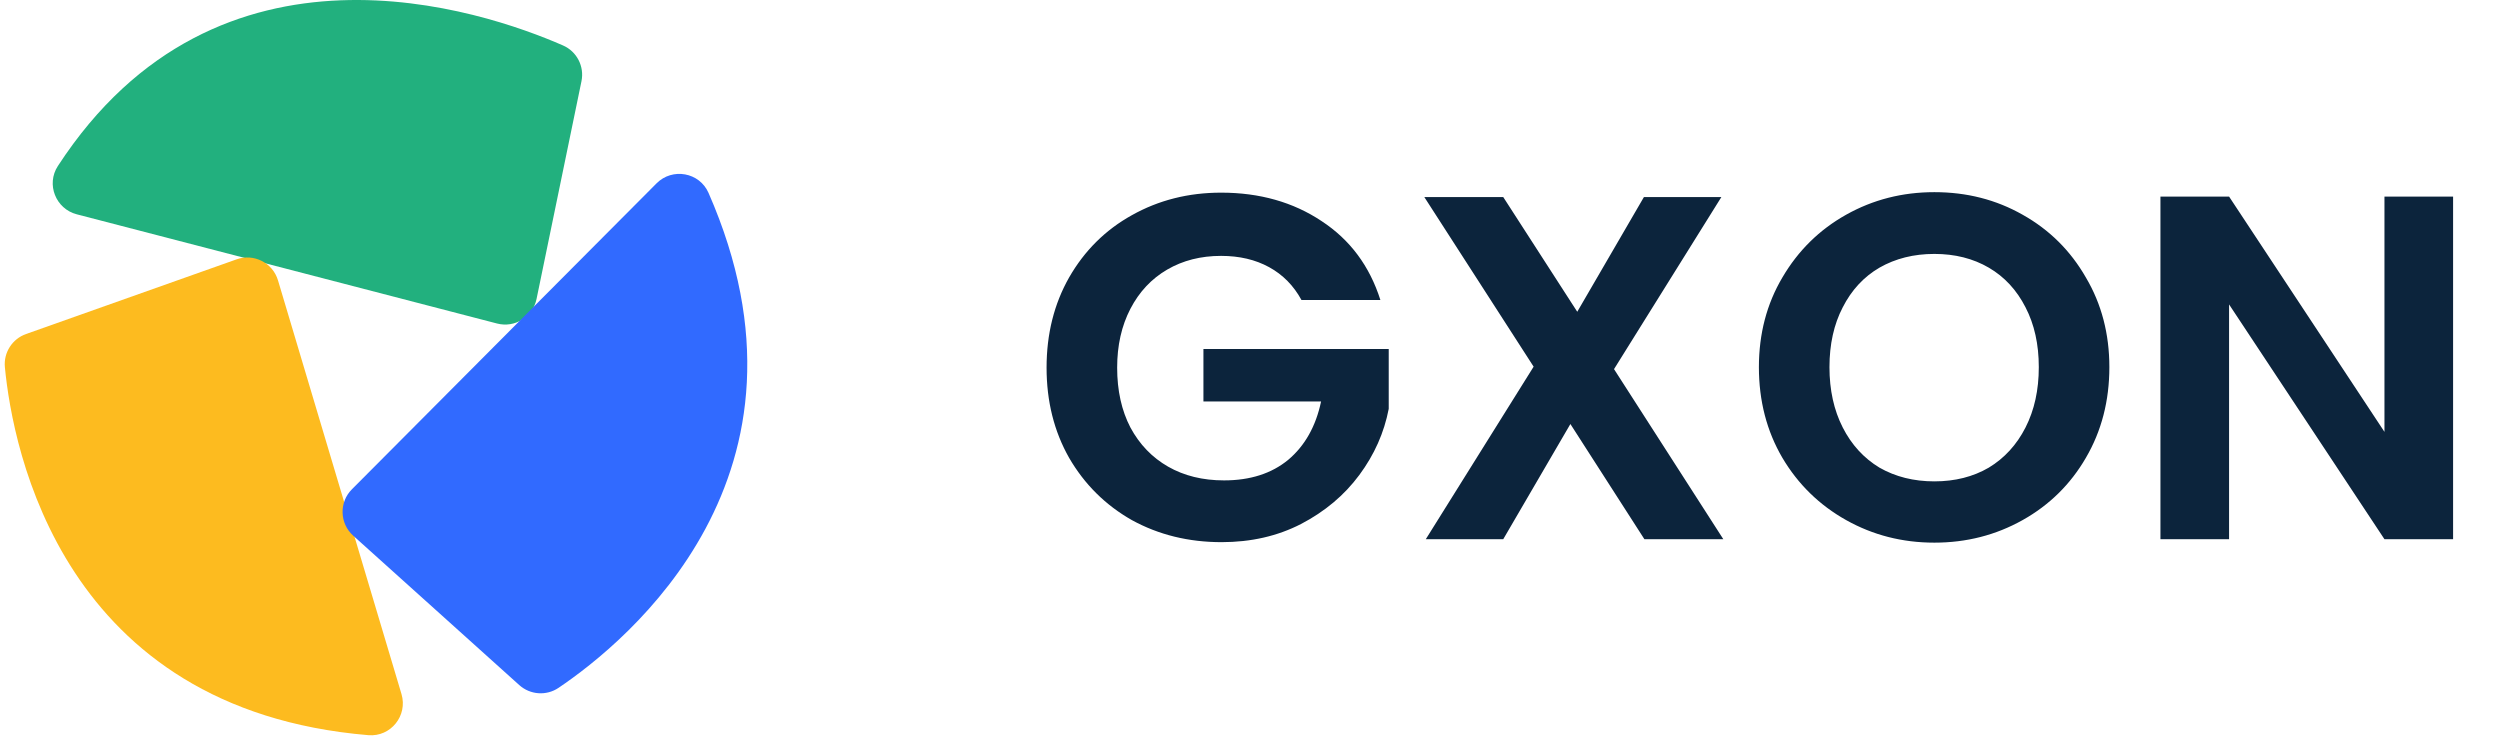
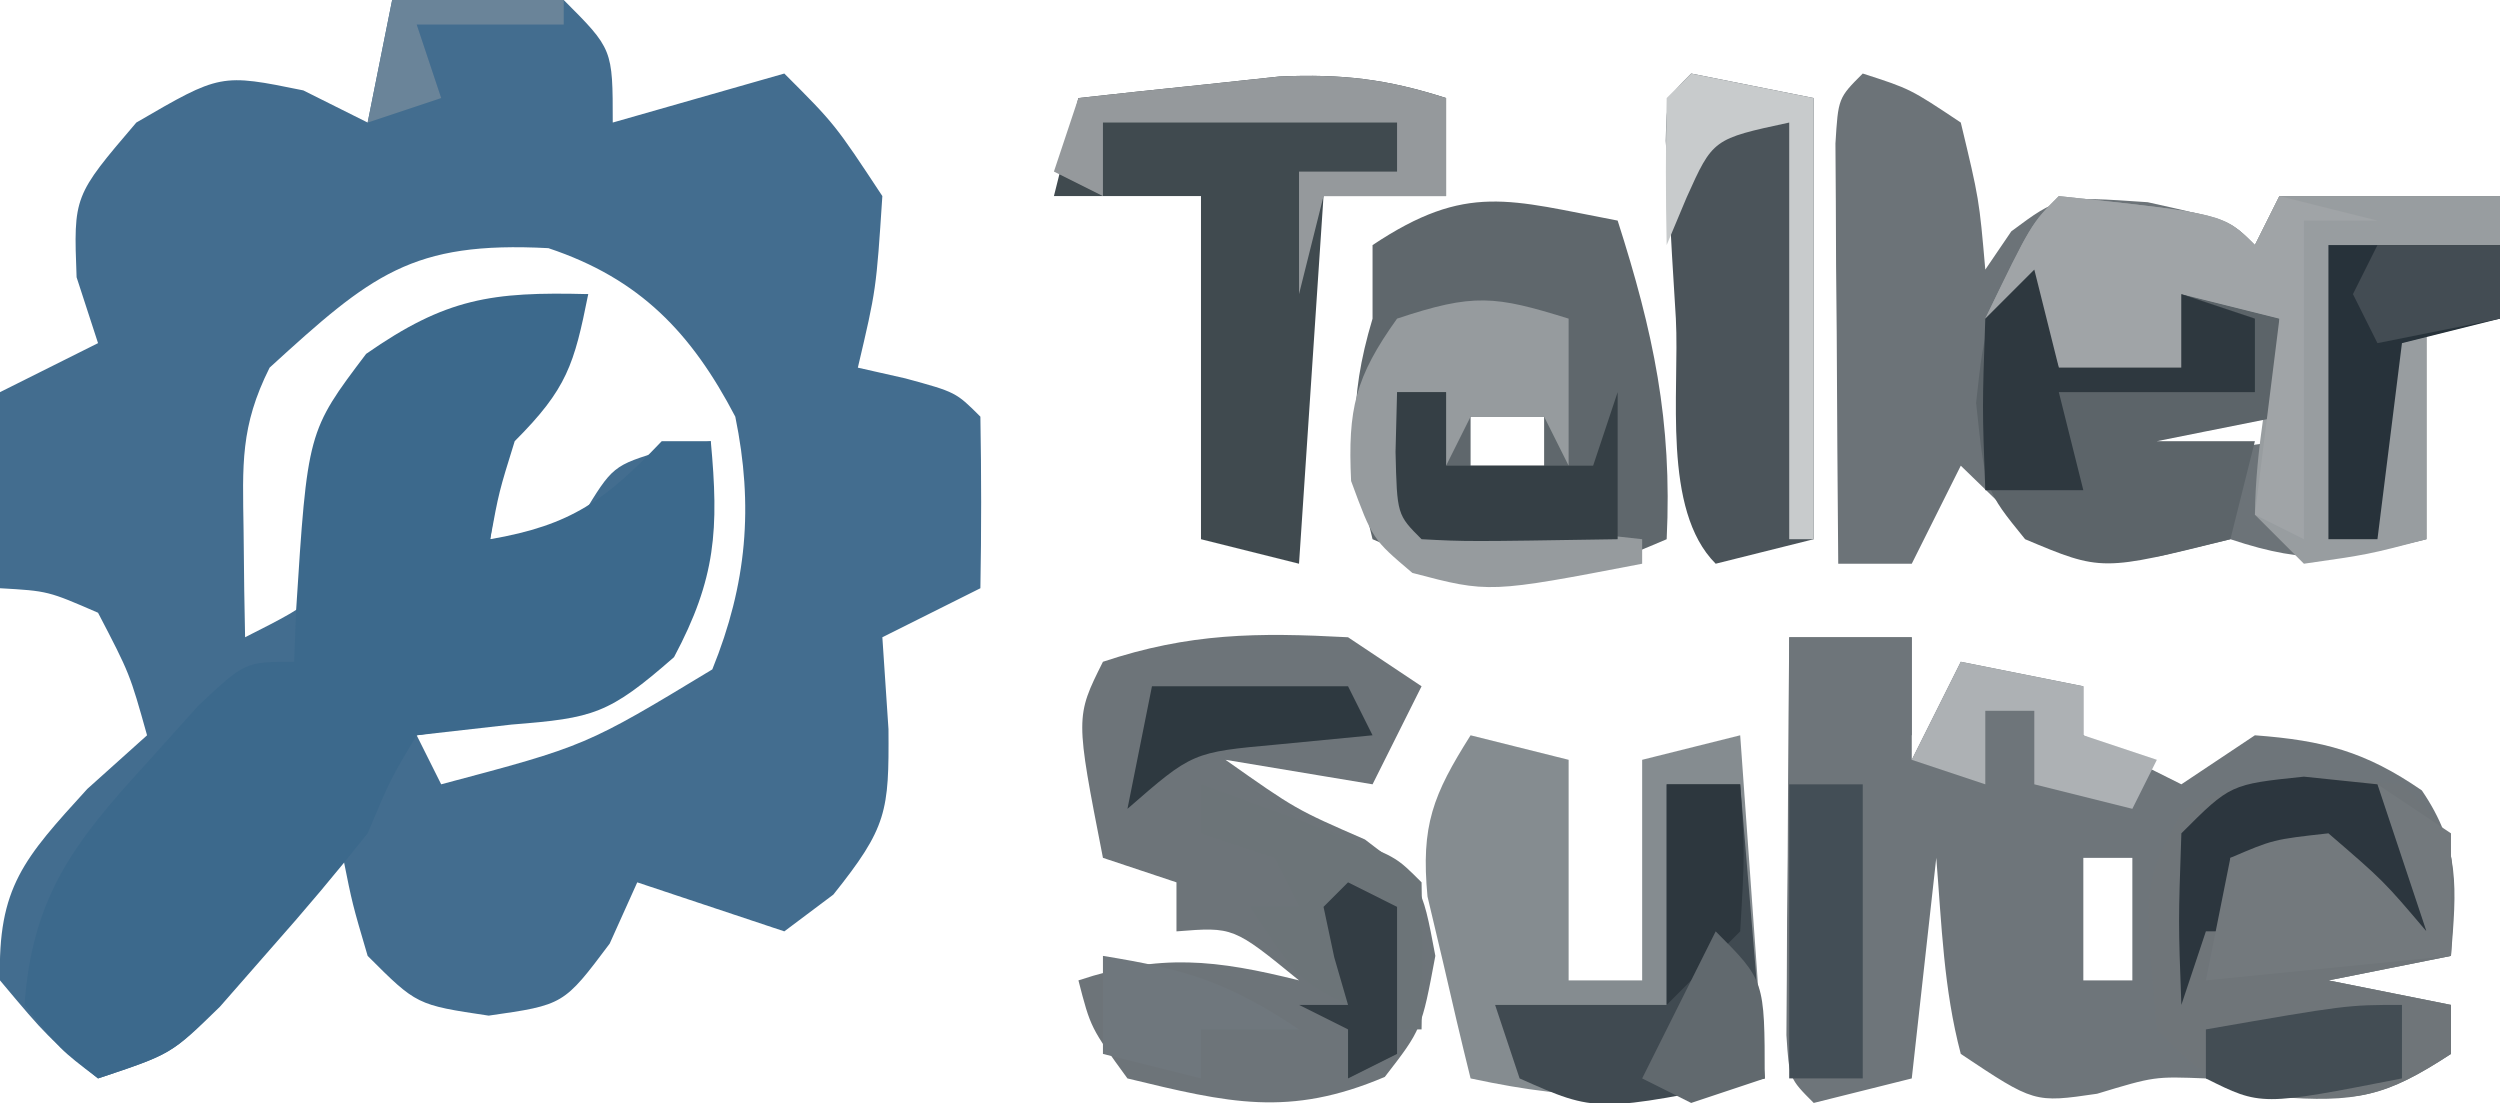
- <svg xmlns="http://www.w3.org/2000/svg" width="102" height="30" viewBox="0 0 102 30" fill="none">
-   <path d="M53.1 12.24C52.78 11.653 52.34 11.207 51.78 10.9C51.22 10.593 50.567 10.44 49.82 10.44C48.993 10.44 48.26 10.627 47.62 11C46.98 11.373 46.48 11.907 46.12 12.6C45.76 13.293 45.58 14.093 45.58 15C45.58 15.933 45.76 16.747 46.12 17.44C46.493 18.133 47.007 18.667 47.66 19.04C48.313 19.413 49.073 19.6 49.94 19.6C51.007 19.6 51.88 19.32 52.56 18.76C53.24 18.187 53.687 17.393 53.9 16.38H49.1V14.24H56.66V16.68C56.473 17.653 56.073 18.553 55.46 19.38C54.847 20.207 54.053 20.873 53.08 21.38C52.12 21.873 51.04 22.12 49.84 22.12C48.493 22.12 47.273 21.82 46.18 21.22C45.1 20.607 44.247 19.76 43.62 18.68C43.007 17.6 42.7 16.373 42.7 15C42.7 13.627 43.007 12.4 43.62 11.32C44.247 10.227 45.1 9.38 46.18 8.78C47.273 8.167 48.487 7.86 49.82 7.86C51.393 7.86 52.76 8.247 53.92 9.02C55.08 9.78 55.88 10.853 56.32 12.24H53.1ZM67.092 22L64.072 17.3L61.332 22H58.172L62.572 14.96L58.112 8.04H61.332L64.352 12.72L67.072 8.04H70.232L65.852 15.06L70.312 22H67.092ZM78.922 22.14C77.616 22.14 76.416 21.833 75.323 21.22C74.229 20.607 73.362 19.76 72.722 18.68C72.082 17.587 71.763 16.353 71.763 14.98C71.763 13.62 72.082 12.4 72.722 11.32C73.362 10.227 74.229 9.373 75.323 8.76C76.416 8.147 77.616 7.84 78.922 7.84C80.243 7.84 81.442 8.147 82.522 8.76C83.616 9.373 84.476 10.227 85.103 11.32C85.743 12.4 86.062 13.62 86.062 14.98C86.062 16.353 85.743 17.587 85.103 18.68C84.476 19.76 83.616 20.607 82.522 21.22C81.429 21.833 80.229 22.14 78.922 22.14ZM78.922 19.64C79.763 19.64 80.502 19.453 81.142 19.08C81.782 18.693 82.282 18.147 82.642 17.44C83.002 16.733 83.183 15.913 83.183 14.98C83.183 14.047 83.002 13.233 82.642 12.54C82.282 11.833 81.782 11.293 81.142 10.92C80.502 10.547 79.763 10.36 78.922 10.36C78.082 10.36 77.336 10.547 76.683 10.92C76.043 11.293 75.543 11.833 75.183 12.54C74.823 13.233 74.642 14.047 74.642 14.98C74.642 15.913 74.823 16.733 75.183 17.44C75.543 18.147 76.043 18.693 76.683 19.08C77.336 19.453 78.082 19.64 78.922 19.64ZM100.086 22H97.286L90.946 12.42V22H88.146V8.02H90.946L97.286 17.62V8.02H100.086V22Z" fill="#0C243C" />
-   <path d="M3.132 8.744L20.283 13.2C21.006 13.387 21.739 12.931 21.891 12.199L23.724 3.314C23.849 2.71 23.535 2.1 22.97 1.854C19.707 0.428 8.899 -3.271 2.36 6.775C1.876 7.519 2.273 8.521 3.132 8.744Z" fill="#22B07E" />
-   <path d="M16.381 28.319L11.342 11.438C11.128 10.722 10.358 10.331 9.654 10.581L1.063 13.628C0.499 13.828 0.142 14.385 0.199 14.981C0.524 18.352 2.538 28.945 15.03 29.995C15.943 30.072 16.643 29.197 16.381 28.319Z" fill="#FDBB1F" />
-   <path d="M26.788 7.48L14.358 19.963C13.83 20.492 13.854 21.355 14.41 21.855L21.186 27.951C21.631 28.351 22.291 28.399 22.787 28.065C25.595 26.171 33.944 19.347 28.907 7.868C28.538 7.029 27.435 6.831 26.788 7.48Z" fill="#316AFF" />
+ <svg xmlns="http://www.w3.org/2000/svg" version="1.1" width="102" height="45">
+   <path d="M0 0 C3.375 -0.125 3.375 -0.125 7 0 C9 2 9 2 9 5 C11.31 4.34 13.62 3.68 16 3 C18.062 5.062 18.062 5.062 20 8 C19.75 11.812 19.75 11.812 19 15 C19.959 15.217 19.959 15.217 20.938 15.438 C23 16 23 16 24 17 C24.041 19.333 24.042 21.667 24 24 C22.02 24.99 22.02 24.99 20 26 C20.082 27.238 20.165 28.475 20.25 29.75 C20.274 33.105 20.196 33.754 18 36.5 C17.01 37.242 17.01 37.242 16 38 C14.02 37.34 12.04 36.68 10 36 C9.629 36.825 9.258 37.65 8.875 38.5 C7 41 7 41 3.938 41.438 C1 41 1 41 -1 39 C-1.625 36.875 -1.625 36.875 -2 35 C-2.471 35.566 -2.941 36.132 -3.426 36.715 C-4.048 37.448 -4.671 38.182 -5.312 38.938 C-5.927 39.668 -6.542 40.399 -7.176 41.152 C-9 43 -9 43 -12 44 C-14.062 42.312 -14.062 42.312 -16 40 C-16.098 36.191 -15.022 35.024 -12.438 32.188 C-11.633 31.466 -10.829 30.744 -10 30 C-10.703 27.49 -10.703 27.49 -12 25 C-14.041 24.113 -14.041 24.113 -16 24 C-16 21.36 -16 18.72 -16 16 C-14.68 15.34 -13.36 14.68 -12 14 C-12.289 13.113 -12.578 12.226 -12.875 11.312 C-13 8 -13 8 -10.438 5 C-7 3 -7 3 -3.625 3.688 C-2.759 4.121 -1.893 4.554 -1 5 C-0.67 3.35 -0.34 1.7 0 0 Z M-5 15 C-6.203 17.405 -6.101 18.95 -6.062 21.625 C-6.053 22.442 -6.044 23.26 -6.035 24.102 C-6.024 24.728 -6.012 25.355 -6 26 C-2.827 24.395 -2.827 24.395 -2.586 21.941 C-2.482 20.764 -2.482 20.764 -2.375 19.562 C-1.938 17.133 -1.938 17.133 -1 15 C1.866 13.304 4.738 12.584 8 12 C7.288 13.083 7.288 13.083 6.562 14.188 C5.058 16.895 4.434 18.962 4 22 C4.99 22.33 5.98 22.66 7 23 C7.247 22.361 7.495 21.721 7.75 21.062 C9 19 9 19 11.078 18.371 C11.712 18.249 12.347 18.126 13 18 C11.657 25.45 11.657 25.45 8.688 27.938 C6.109 28.957 3.742 29.608 1 30 C1.33 30.66 1.66 31.32 2 32 C7.908 30.431 7.908 30.431 13.062 27.312 C14.476 23.825 14.749 20.649 14 17 C12.213 13.581 10.112 11.371 6.375 10.125 C0.797 9.831 -0.847 11.208 -5 15 Z " fill="#436D8F" transform="translate(16,0)" />
+   <path d="M0 0 C1.65 0 3.3 0 5 0 C5 1.65 5 3.3 5 5 C5.66 3.68 6.32 2.36 7 1 C8.65 1.33 10.3 1.66 12 2 C12 2.66 12 3.32 12 4 C13.32 4.66 14.64 5.32 16 6 C16.99 5.34 17.98 4.68 19 4 C21.788 4.209 23.507 4.66 25.812 6.25 C27.394 8.58 27.223 10.245 27 13 C25.35 13.33 23.7 13.66 22 14 C24.475 14.495 24.475 14.495 27 15 C27 15.66 27 16.32 27 17 C24.296 18.768 23.157 19.019 19.875 18.625 C18.452 18.316 18.452 18.316 17 18 C14.903 17.917 14.903 17.917 12.562 18.625 C10 19 10 19 7 17 C6.299 14.337 6.223 11.76 6 9 C5.67 11.97 5.34 14.94 5 18 C3.68 18.33 2.36 18.66 1 19 C0 18 0 18 -0.114 16.234 C-0.108 15.485 -0.103 14.736 -0.098 13.965 C-0.094 13.156 -0.091 12.347 -0.088 11.514 C-0.08 10.664 -0.071 9.813 -0.062 8.938 C-0.058 8.083 -0.053 7.229 -0.049 6.35 C-0.037 4.233 -0.019 2.117 0 0 Z M12 9 C12 10.65 12 12.3 12 14 C12.66 14 13.32 14 14 14 C14 12.35 14 10.7 14 9 C13.34 9 12.68 9 12 9 Z " fill="#6E757A" transform="translate(73,26)" />
+   <path d="M0 0 C1.938 0.625 1.938 0.625 4 2 C4.75 5.125 4.75 5.125 5 8 C5.351 7.484 5.701 6.969 6.062 6.438 C8 5 8 5 11.625 5.25 C15 6 15 6 16 7 C16.33 6.34 16.66 5.68 17 5 C19.97 5 22.94 5 26 5 C26 6.65 26 8.3 26 10 C25.01 10 24.02 10 23 10 C23 12.97 23 15.94 23 19 C19.713 19.8 18.29 20.097 15 19 C13.577 19.34 13.577 19.34 12.125 19.688 C9 20 9 20 6.125 18.062 C5.424 17.382 4.723 16.701 4 16 C3.34 17.32 2.68 18.64 2 20 C1.01 20 0.02 20 -1 20 C-1.029 16.854 -1.047 13.708 -1.062 10.562 C-1.071 9.665 -1.079 8.767 -1.088 7.842 C-1.091 6.988 -1.094 6.134 -1.098 5.254 C-1.106 4.068 -1.106 4.068 -1.114 2.858 C-1 1 -1 1 0 0 Z M9 14 C9.33 14.66 9.66 15.32 10 16 C13.465 15.505 13.465 15.505 17 15 C17 14.67 17 14.34 17 14 C14.36 14 11.72 14 9 14 Z " fill="#6C7378" transform="translate(76,3)" />
+   <path d="M0 0 C-0.573 2.867 -0.861 3.861 -3 6 C-3.643 8.069 -3.643 8.069 -4 10 C-0.672 9.426 0.698 8.406 3 6 C3.66 6 4.32 6 5 6 C5.334 9.593 5.215 11.597 3.5 14.812 C0.829 17.15 0.221 17.295 -3.125 17.562 C-4.404 17.707 -5.683 17.851 -7 18 C-8.067 19.788 -8.067 19.788 -9 22 C-10.267 23.6 -11.583 25.161 -12.938 26.688 C-13.627 27.475 -14.317 28.263 -15.027 29.074 C-17 31 -17 31 -20 32 C-21.562 30.812 -21.562 30.812 -23 29 C-22.688 24.609 -20.986 22.376 -18.062 19.188 C-17.352 18.397 -16.642 17.607 -15.91 16.793 C-14 15 -14 15 -12 15 C-11.974 14.325 -11.948 13.649 -11.922 12.953 C-11.454 5.601 -11.454 5.601 -9.062 2.438 C-5.802 0.165 -3.947 -0.104 0 0 Z " fill="#3C698C" transform="translate(24,12)" />
+   <path d="M0 0 C0.99 0.66 1.98 1.32 3 2 C2.34 3.32 1.68 4.64 1 6 C-1.97 5.505 -1.97 5.505 -5 5 C-2.134 7.021 -2.134 7.021 0.688 8.25 C3 10 3 10 3.562 13 C3 16 3 16 1.5 17.938 C-2.409 19.599 -4.873 18.999 -9 18 C-10.5 15.938 -10.5 15.938 -11 14 C-7.675 12.892 -5.378 13.155 -2 14 C-4.676 11.815 -4.676 11.815 -7 12 C-7 11.34 -7 10.68 -7 10 C-7.99 9.67 -8.98 9.34 -10 9 C-11.125 3.25 -11.125 3.25 -10 1 C-6.47 -0.177 -3.705 -0.199 0 0 Z " fill="#6D7479" transform="translate(55,26)" />
+   <path d="M0 0 C1.452 4.537 2.235 8.181 2 13 C-1.671 14.573 -3.443 15.144 -7.375 14.125 C-8.241 13.754 -9.107 13.383 -10 13 C-10.857 9.572 -11.012 7.372 -10 4 C-10 3.01 -10 2.02 -10 1 C-6.15 -1.567 -4.414 -0.833 0 0 Z M-6 8 C-6 8.66 -6 9.32 -6 10 C-5.01 10 -4.02 10 -3 10 C-3 9.34 -3 8.68 -3 8 C-3.99 8 -4.98 8 -6 8 Z " fill="#5F676C" transform="translate(66,9)" />
+   <path d="M0 0 C6.72 0.72 6.72 0.72 8 2 C8.33 1.34 8.66 0.68 9 0 C11.97 0 14.94 0 18 0 C18 1.65 18 3.3 18 5 C17.01 5 16.02 5 15 5 C15 7.97 15 10.94 15 14 C12.625 14.625 12.625 14.625 10 15 C9.34 14.34 8.68 13.68 8 13 C8.033 10.271 8.564 7.703 9 5 C7.68 4.67 6.36 4.34 5 4 C5 4.99 5 5.98 5 7 C3.35 7 1.7 7 0 7 C-0.33 6.01 -0.66 5.02 -1 4 C-1.99 4.495 -1.99 4.495 -3 5 C-1.125 1.125 -1.125 1.125 0 0 Z " fill="#989DA0" transform="translate(84,8)" />
+   <path d="M0 0 C1.32 0.33 2.64 0.66 4 1 C4 3.97 4 6.94 4 10 C4.99 10 5.98 10 7 10 C7 7.03 7 4.06 7 1 C8.32 0.67 9.64 0.34 11 0 C11.33 4.62 11.66 9.24 12 14 C7.033 14.828 4.667 15 0 14 C-0.392 12.421 -0.763 10.836 -1.125 9.25 C-1.334 8.368 -1.543 7.487 -1.758 6.578 C-2.031 3.671 -1.535 2.433 0 0 Z " fill="#858C90" transform="translate(60,30)" />
+   <path d="M0 0 C0 1.32 0 2.64 0 4 C-1.65 4 -3.3 4 -5 4 C-5.33 8.95 -5.66 13.9 -6 19 C-7.32 18.67 -8.64 18.34 -10 18 C-10 13.38 -10 8.76 -10 4 C-11.98 4 -13.96 4 -16 4 C-15.67 2.68 -15.34 1.36 -15 0 C-13.251 -0.196 -11.501 -0.381 -9.75 -0.562 C-8.775 -0.667 -7.801 -0.771 -6.797 -0.879 C-4.237 -0.99 -2.419 -0.777 0 0 Z " fill="#404A4F" transform="translate(59,4)" />
+   <path d="M0 0 C2 2 2 2 2.125 4.625 C2.084 5.409 2.042 6.192 2 7 C0.35 7.33 -1.3 7.66 -3 8 C-1.35 8.33 0.3 8.66 2 9 C2 9.66 2 10.32 2 11 C-0.657 12.737 -1.896 13.008 -5.125 12.75 C-8 12 -8 12 -10 10 C-10.546 3.995 -10.546 3.995 -8.938 1.062 C-5.921 -0.592 -3.363 -0.306 0 0 Z " fill="#6F7579" transform="translate(98,32)" />
+   <path d="M0 0 C1.65 0.33 3.3 0.66 5 1 C5 6.94 5 12.88 5 19 C3.68 19.33 2.36 19.66 1 20 C-1.201 17.799 -0.471 12.974 -0.625 10 C-0.677 9.154 -0.728 8.309 -0.781 7.438 C-0.825 6.633 -0.869 5.829 -0.914 5 C-0.955 4.258 -0.996 3.515 -1.038 2.75 C-1 1 -1 1 0 0 Z " fill="#4B545A" transform="translate(69,3)" />
+   <path d="M0 0 C0.33 1.32 0.66 2.64 1 4 C2.65 4 4.3 4 6 4 C6 3.01 6 2.02 6 1 C7.32 1.33 8.64 1.66 10 2 C10 3.32 10 4.64 10 6 C8.35 6.33 6.7 6.66 5 7 C6.32 7 7.64 7 9 7 C8.67 8.32 8.34 9.64 8 11 C2.745 12.314 2.745 12.314 -0.375 11 C-2 9 -2 9 -2.375 5.438 C-2 2 -2 2 0 0 Z " fill="#5C6469" transform="translate(83,11)" />
+   <path d="M0 0 C6.72 0.72 6.72 0.72 8 2 C8.33 1.34 8.66 0.68 9 0 C10.32 0.33 11.64 0.66 13 1 C12.01 1 11.02 1 10 1 C10 5.29 10 9.58 10 14 C9.34 13.67 8.68 13.34 8 13 C8.33 10.36 8.66 7.72 9 5 C7.68 4.67 6.36 4.34 5 4 C5 4.99 5 5.98 5 7 C3.35 7 1.7 7 0 7 C-0.33 6.01 -0.66 5.02 -1 4 C-1.99 4.495 -1.99 4.495 -3 5 C-1.125 1.125 -1.125 1.125 0 0 Z " fill="#A0A4A7" transform="translate(84,8)" />
+   <path d="M0 0 C0.99 0 1.98 0 3 0 C3.33 3.96 3.66 7.92 4 12 C-2.848 13.401 -2.848 13.401 -6 12 C-6.33 11.01 -6.66 10.02 -7 9 C-4.69 9 -2.38 9 0 9 C0 6.03 0 3.06 0 0 Z " fill="#404A51" transform="translate(68,32)" />
+   <path d="M0 0 C0 1.98 0 3.96 0 6 C-0.33 5.34 -0.66 4.68 -1 4 C-1.99 4 -2.98 4 -4 4 C-4.33 4.66 -4.66 5.32 -5 6 C-5 5.01 -5 4.02 -5 3 C-5.66 3 -6.32 3 -7 3 C-6.67 4.65 -6.34 6.3 -6 8 C-3.03 8.33 -0.06 8.66 3 9 C3 9.33 3 9.66 3 10 C-3.24 11.2 -3.24 11.2 -6.375 10.375 C-8 9 -8 9 -8.875 6.625 C-9.015 3.682 -8.704 2.385 -7 0 C-3.867 -1.044 -3.01 -0.934 0 0 Z " fill="#969B9E" transform="translate(64,13)" />
+   <path d="M0 0 C0.33 1.32 0.66 2.64 1 4 C2.65 4 4.3 4 6 4 C6 3.01 6 2.02 6 1 C6.99 1.33 7.98 1.66 9 2 C9 2.99 9 3.98 9 5 C6.36 5 3.72 5 1 5 C1.33 6.32 1.66 7.64 2 9 C0.68 9 -0.64 9 -2 9 C-2.125 5.625 -2.125 5.625 -2 2 C-1.34 1.34 -0.68 0.68 0 0 Z " fill="#2E383F" transform="translate(83,11)" />
+   <path d="M0 0 C2.31 0 4.62 0 7 0 C7 0.99 7 1.98 7 3 C5.68 3.33 4.36 3.66 3 4 C2.67 6.64 2.34 9.28 2 12 C1.34 12 0.68 12 0 12 C0 8.04 0 4.08 0 0 Z " fill="#27323A" transform="translate(95,10)" />
+   <path d="M0 0 C0.99 0.103 1.98 0.206 3 0.312 C5 3.312 5 3.312 5 6.312 C3.658 5.642 2.325 4.954 1 4.25 C-0.934 3.171 -0.934 3.171 -3 3.312 C-3 3.973 -3 4.633 -3 5.312 C-1.35 5.312 0.3 5.312 2 5.312 C2 5.643 2 5.973 2 6.312 C0.02 6.312 -1.96 6.312 -4 6.312 C-4.33 7.303 -4.66 8.293 -5 9.312 C-5.125 5.938 -5.125 5.938 -5 2.312 C-3 0.312 -3 0.312 0 0 Z " fill="#2C363E" transform="translate(94,31.6875)" />
+   <path d="M0 0 C0 1.32 0 2.64 0 4 C-1.65 4 -3.3 4 -5 4 C-5.33 5.32 -5.66 6.64 -6 8 C-6 6.35 -6 4.7 -6 3 C-4.68 3 -3.36 3 -2 3 C-2 2.34 -2 1.68 -2 1 C-5.96 1 -9.92 1 -14 1 C-14 1.99 -14 2.98 -14 4 C-14.66 3.67 -15.32 3.34 -16 3 C-15.67 2.01 -15.34 1.02 -15 0 C-13.251 -0.196 -11.501 -0.381 -9.75 -0.562 C-8.775 -0.667 -7.801 -0.771 -6.797 -0.879 C-4.237 -0.99 -2.419 -0.777 0 0 Z " fill="#95999C" transform="translate(59,4)" />
+   <path d="M0 0 C0.99 0 1.98 0 3 0 C3 3.96 3 7.92 3 12 C2.01 12 1.02 12 0 12 C0 8.04 0 4.08 0 0 Z " fill="#434E56" transform="translate(73,32)" />
+   <path d="M0 0 C0.99 0.66 1.98 1.32 3 2 C3 3.65 3 5.3 3 7 C-0.3 7.33 -3.6 7.66 -7 8 C-6.67 6.35 -6.34 4.7 -6 3 C-4.25 2.25 -4.25 2.25 -2 2 C0.25 3.938 0.25 3.938 2 6 C1.34 4.02 0.68 2.04 0 0 Z " fill="#73797D" transform="translate(97,32)" />
+   <path d="M0 0 C0.66 0 1.32 0 2 0 C2 0.99 2 1.98 2 3 C3.98 3 5.96 3 8 3 C8.33 2.01 8.66 1.02 9 0 C9 1.98 9 3.96 9 6 C2.848 6.098 2.848 6.098 1 6 C0 5 0 5 -0.062 2.438 C-0.042 1.633 -0.021 0.829 0 0 Z " fill="#353F45" transform="translate(57,16)" />
+   <path d="M0 0 C1.65 0.33 3.3 0.66 5 1 C5 6.94 5 12.88 5 19 C4.67 19 4.34 19 4 19 C4 13.39 4 7.78 4 2 C0.887 2.669 0.887 2.669 -0.188 5.062 C-0.456 5.702 -0.724 6.341 -1 7 C-1.043 5 -1.041 3 -1 1 C-0.67 0.67 -0.34 0.34 0 0 Z " fill="#C8CBCC" transform="translate(69,3)" />
+   <path d="M0 0 C1.314 0.476 2.626 0.956 3.938 1.438 C4.668 1.704 5.399 1.971 6.152 2.246 C8 3 8 3 9 4 C9.041 6 9.043 8 9 10 C8.67 10 8.34 10 8 10 C7.67 8.35 7.34 6.7 7 5 C6.67 6.32 6.34 7.64 6 9 C4 8 4 8 2 5 C2.66 5 3.32 5 4 5 C3.67 4.34 3.34 3.68 3 3 C2.01 2.67 1.02 2.34 0 2 C0 1.34 0 0.68 0 0 Z " fill="#6C7478" transform="translate(49,32)" />
+   <path d="M0 0 C1.65 0.33 3.3 0.66 5 1 C5 1.66 5 2.32 5 3 C5.99 3.33 6.98 3.66 8 4 C7.67 4.66 7.34 5.32 7 6 C5.68 5.67 4.36 5.34 3 5 C3 4.01 3 3.02 3 2 C2.34 2 1.68 2 1 2 C1 2.99 1 3.98 1 5 C0.01 4.67 -0.98 4.34 -2 4 C-1.34 2.68 -0.68 1.36 0 0 Z " fill="#ADB1B4" transform="translate(80,27)" />
+   <path d="M0 0 C3.375 0.547 5.082 1.055 8 3 C6.68 3 5.36 3 4 3 C4 3.66 4 4.32 4 5 C2.68 4.67 1.36 4.34 0 4 C0 2.68 0 1.36 0 0 Z " fill="#6F777D" transform="translate(45,39)" />
+   <path d="M0 0 C0.99 0 1.98 0 3 0 C3.188 2.812 3.188 2.812 3 6 C2.01 6.99 1.02 7.98 0 9 C0 6.03 0 3.06 0 0 Z " fill="#2D373E" transform="translate(68,32)" />
+   <path d="M0 0 C0 0.99 0 1.98 0 3 C-5.75 4.125 -5.75 4.125 -8 3 C-8 2.34 -8 1.68 -8 1 C-2.25 0 -2.25 0 0 0 Z " fill="#434D54" transform="translate(98,41)" />
+   <path d="M0 0 C2.64 0 5.28 0 8 0 C8.33 0.66 8.66 1.32 9 2 C7.721 2.124 6.442 2.248 5.125 2.375 C1.652 2.69 1.652 2.69 -1 5 C-0.67 3.35 -0.34 1.7 0 0 Z " fill="#2E3940" transform="translate(47,28)" />
+   <path d="M0 0 C2 2 2 2 2 6 C1.01 6.33 0.02 6.66 -1 7 C-1.66 6.67 -2.32 6.34 -3 6 C-2 4 -1 2 0 0 Z " fill="#61696E" transform="translate(70,38)" />
+   <path d="M0 0 C1.65 0 3.3 0 5 0 C5 1.32 5 2.64 5 4 C3.35 4 1.7 4 0 4 C0 2.68 0 1.36 0 0 Z " fill="#6E757A" transform="translate(73,26)" />
+   <path d="M0 0 C0.66 0.33 1.32 0.66 2 1 C2 2.98 2 4.96 2 7 C1.01 7.495 1.01 7.495 0 8 C0 7.34 0 6.68 0 6 C-0.66 5.67 -1.32 5.34 -2 5 C-1.34 5 -0.68 5 0 5 C-0.278 4.041 -0.278 4.041 -0.562 3.062 C-0.779 2.042 -0.779 2.042 -1 1 C-0.67 0.67 -0.34 0.34 0 0 Z " fill="#333D44" transform="translate(55,36)" />
+   <path d="M0 0 C1.65 0 3.3 0 5 0 C5 0.99 5 1.98 5 3 C3.35 3.33 1.7 3.66 0 4 C-0.33 3.34 -0.66 2.68 -1 2 C-0.67 1.34 -0.34 0.68 0 0 Z " fill="#434C53" transform="translate(97,10)" />
+   <path d="M0 0 C2.31 0 4.62 0 7 0 C7 0.33 7 0.66 7 1 C5.02 1 3.04 1 1 1 C1.33 1.99 1.66 2.98 2 4 C1.01 4.33 0.02 4.66 -1 5 C-0.67 3.35 -0.34 1.7 0 0 Z " fill="#6A8499" transform="translate(16,0)" />
+   <path d="" fill="#F7F7F7" transform="translate(0,0)" />
</svg>
